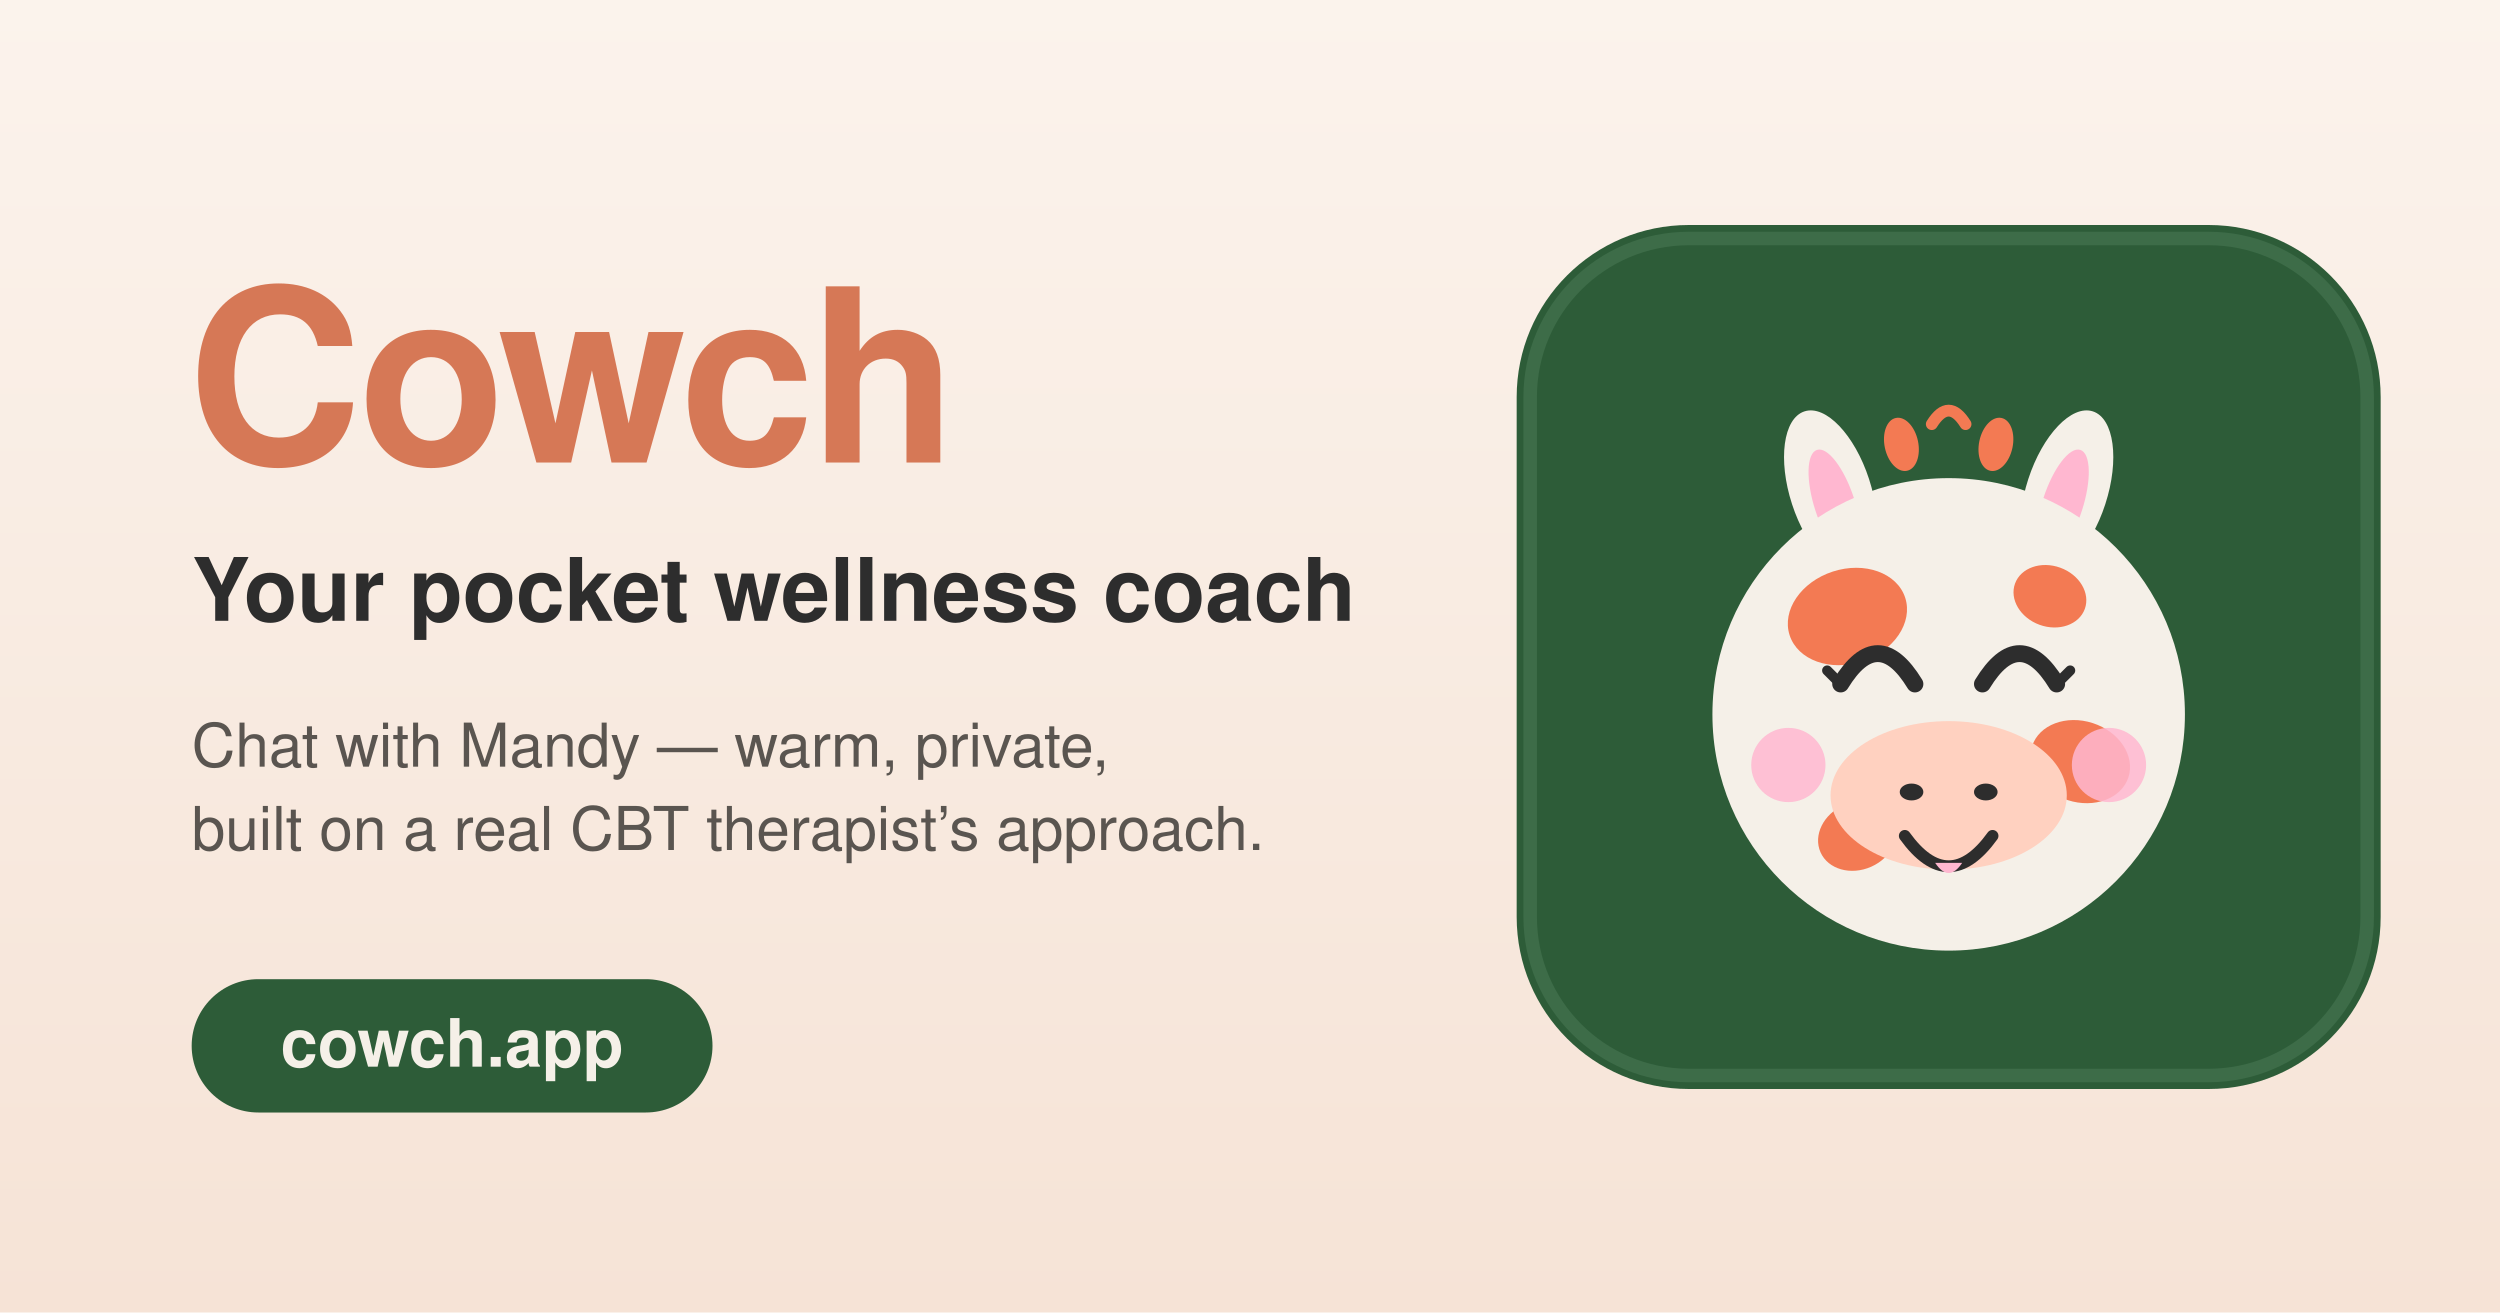
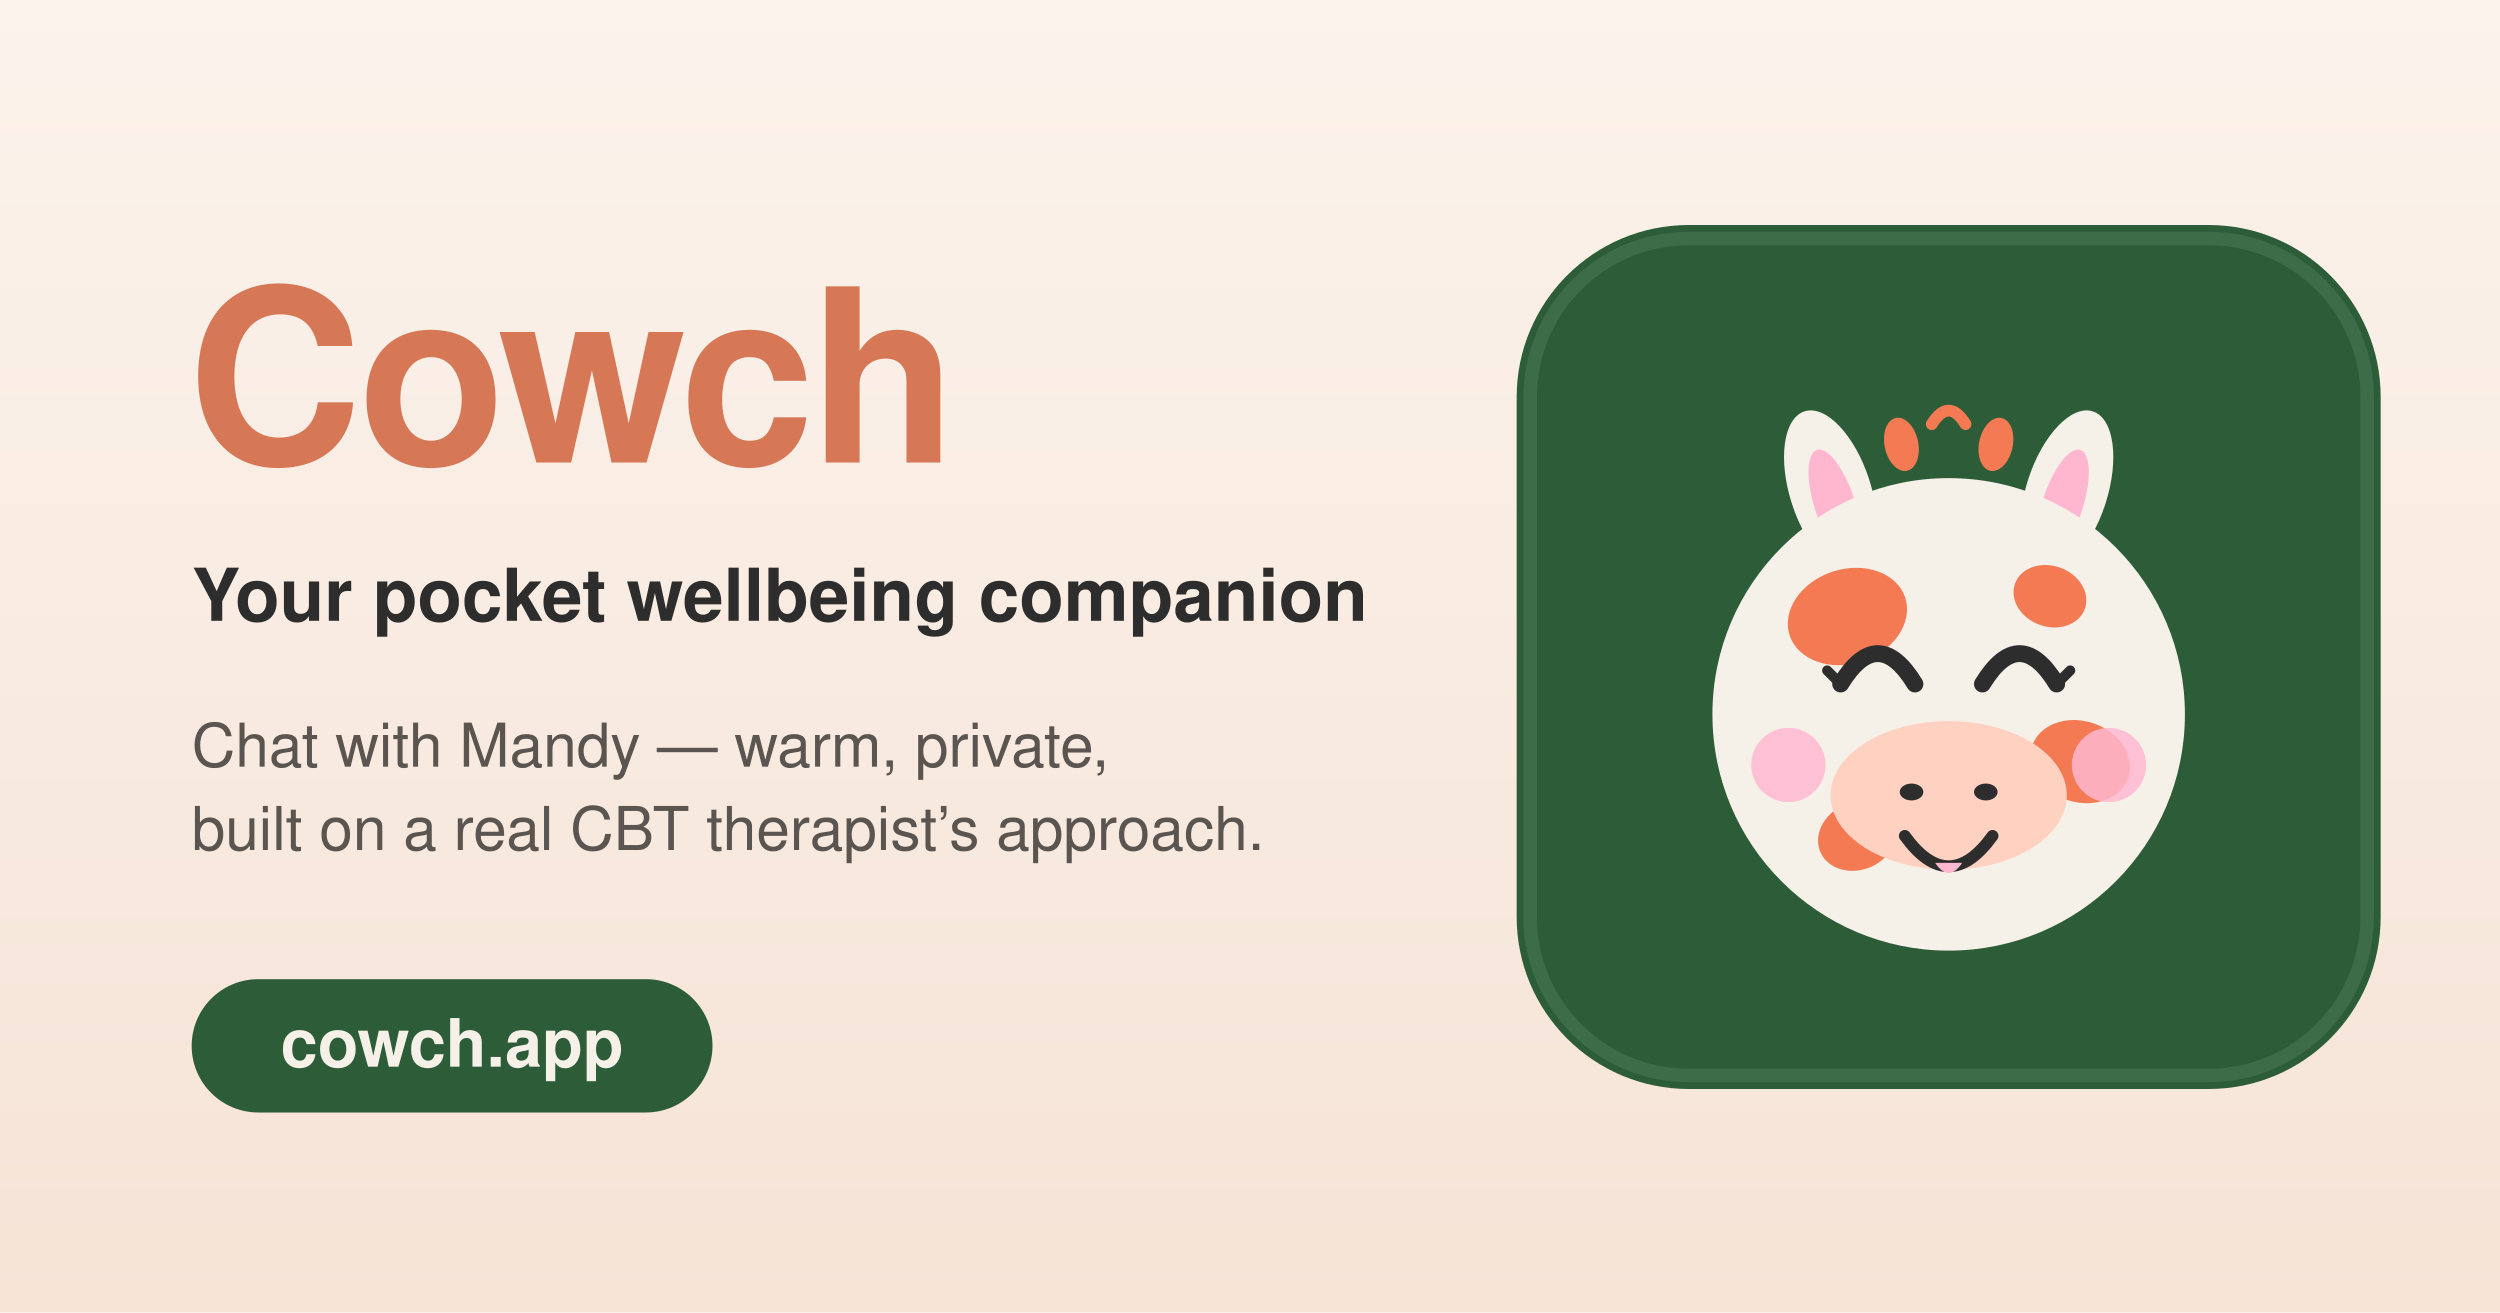
<svg xmlns="http://www.w3.org/2000/svg" width="1200" height="630" viewBox="0 0 1200 630">
  <defs>
    <linearGradient id="bg" x1="0" y1="0" x2="0" y2="1">
      <stop offset="0" stop-color="#FBF3EC" />
      <stop offset="1" stop-color="#F6E3D6" />
    </linearGradient>
    <clipPath id="headClipOg">
      <circle cx="256" cy="290" r="140" />
    </clipPath>
  </defs>
  <rect width="1200" height="630" fill="url(#bg)" />
  <text x="90" y="222" font-family="Avenir Next, Helvetica Neue, Helvetica, Arial, sans-serif" font-size="116" font-weight="800" fill="#D67856" letter-spacing="-2">Cowch</text>
-   <text x="92" y="298" font-family="Avenir Next, Helvetica Neue, Helvetica, Arial, sans-serif" font-size="42" font-weight="700" fill="#2D2D2D">Your pocket wellness coach</text>
+   <text x="92" y="298" font-family="Avenir Next, Helvetica Neue, Helvetica, Arial, sans-serif" font-size="35" font-weight="700" fill="#2D2D2D">Your pocket wellbeing companion</text>
  <text x="92" y="368" font-family="Avenir Next, Helvetica Neue, Helvetica, Arial, sans-serif" font-size="29" font-weight="400" fill="#5A5550">Chat with Mandy — warm, private,</text>
  <text x="92" y="408" font-family="Avenir Next, Helvetica Neue, Helvetica, Arial, sans-serif" font-size="29" font-weight="400" fill="#5A5550">built on a real CBT therapist’s approach.</text>
  <rect x="92" y="470" width="250" height="64" rx="32" fill="#2D5C38" />
  <text x="217" y="512" text-anchor="middle" font-family="Avenir Next, Helvetica Neue, Helvetica, Arial, sans-serif" font-size="32" font-weight="700" fill="#F5F0E8">cowch.app</text>
  <g transform="translate(728,108) scale(0.81)">
    <rect width="512" height="512" rx="102" ry="102" fill="#2D5C38" />
    <rect x="8" y="8" width="496" height="496" rx="94" ry="94" fill="none" stroke="#3D6C48" stroke-width="8" />
    <g transform="translate(256, 290)">
      <g transform="translate(-70, -132) rotate(-18)">
        <ellipse cx="0" cy="0" rx="24" ry="50" fill="#F5F0E8" />
        <ellipse cx="0" cy="8" rx="12" ry="34" fill="#FFB7D0" />
      </g>
      <g transform="translate(70, -132) rotate(18)">
        <ellipse cx="0" cy="0" rx="24" ry="50" fill="#F5F0E8" />
        <ellipse cx="0" cy="8" rx="12" ry="34" fill="#FFB7D0" />
      </g>
      <ellipse cx="-28" cy="-160" rx="10" ry="16" fill="#F37A53" transform="rotate(-12 -28 -160)" />
      <ellipse cx="28" cy="-160" rx="10" ry="16" fill="#F37A53" transform="rotate(12 28 -160)" />
      <path d="M -10 -172 Q 0 -188 10 -172" stroke="#F37A53" stroke-width="7" fill="none" stroke-linecap="round" />
      <circle cx="0" cy="0" r="140" fill="#F5F0E8" />
    </g>
    <g clip-path="url(#headClipOg)">
      <ellipse cx="196" cy="232" rx="36" ry="28" fill="#F37A53" transform="rotate(-18 196 232)" />
      <ellipse cx="316" cy="220" rx="22" ry="18" fill="#F37A53" transform="rotate(20 316 220)" />
      <ellipse cx="334" cy="318" rx="30" ry="24" fill="#F37A53" transform="rotate(18 334 318)" />
      <ellipse cx="202" cy="362" rx="24" ry="20" fill="#F37A53" transform="rotate(-24 202 362)" />
    </g>
    <g transform="translate(256, 290)">
      <ellipse cx="0" cy="48" rx="70" ry="44" fill="#FFD1C0" />
      <ellipse cx="-22" cy="46" rx="7" ry="5" fill="#2D2D2D" />
      <ellipse cx="22" cy="46" rx="7" ry="5" fill="#2D2D2D" />
      <path d="M -26 72 Q 0 108 26 72" stroke="#2D2D2D" stroke-width="7" fill="none" stroke-linecap="round" />
      <path d="M -8 88 Q 0 100 8 88" fill="#FFB7D0" />
      <circle cx="-95" cy="30" r="22" fill="#FFB7D0" opacity="0.85" />
      <circle cx="95" cy="30" r="22" fill="#FFB7D0" opacity="0.85" />
      <path d="M -64 -18 Q -42 -54 -20 -18" stroke="#2D2D2D" stroke-width="10" fill="none" stroke-linecap="round" />
      <path d="M 20 -18 Q 42 -54 64 -18" stroke="#2D2D2D" stroke-width="10" fill="none" stroke-linecap="round" />
      <path d="M -64 -18 L -72 -26" stroke="#2D2D2D" stroke-width="6" fill="none" stroke-linecap="round" />
      <path d="M 64 -18 L 72 -26" stroke="#2D2D2D" stroke-width="6" fill="none" stroke-linecap="round" />
    </g>
  </g>
</svg>
